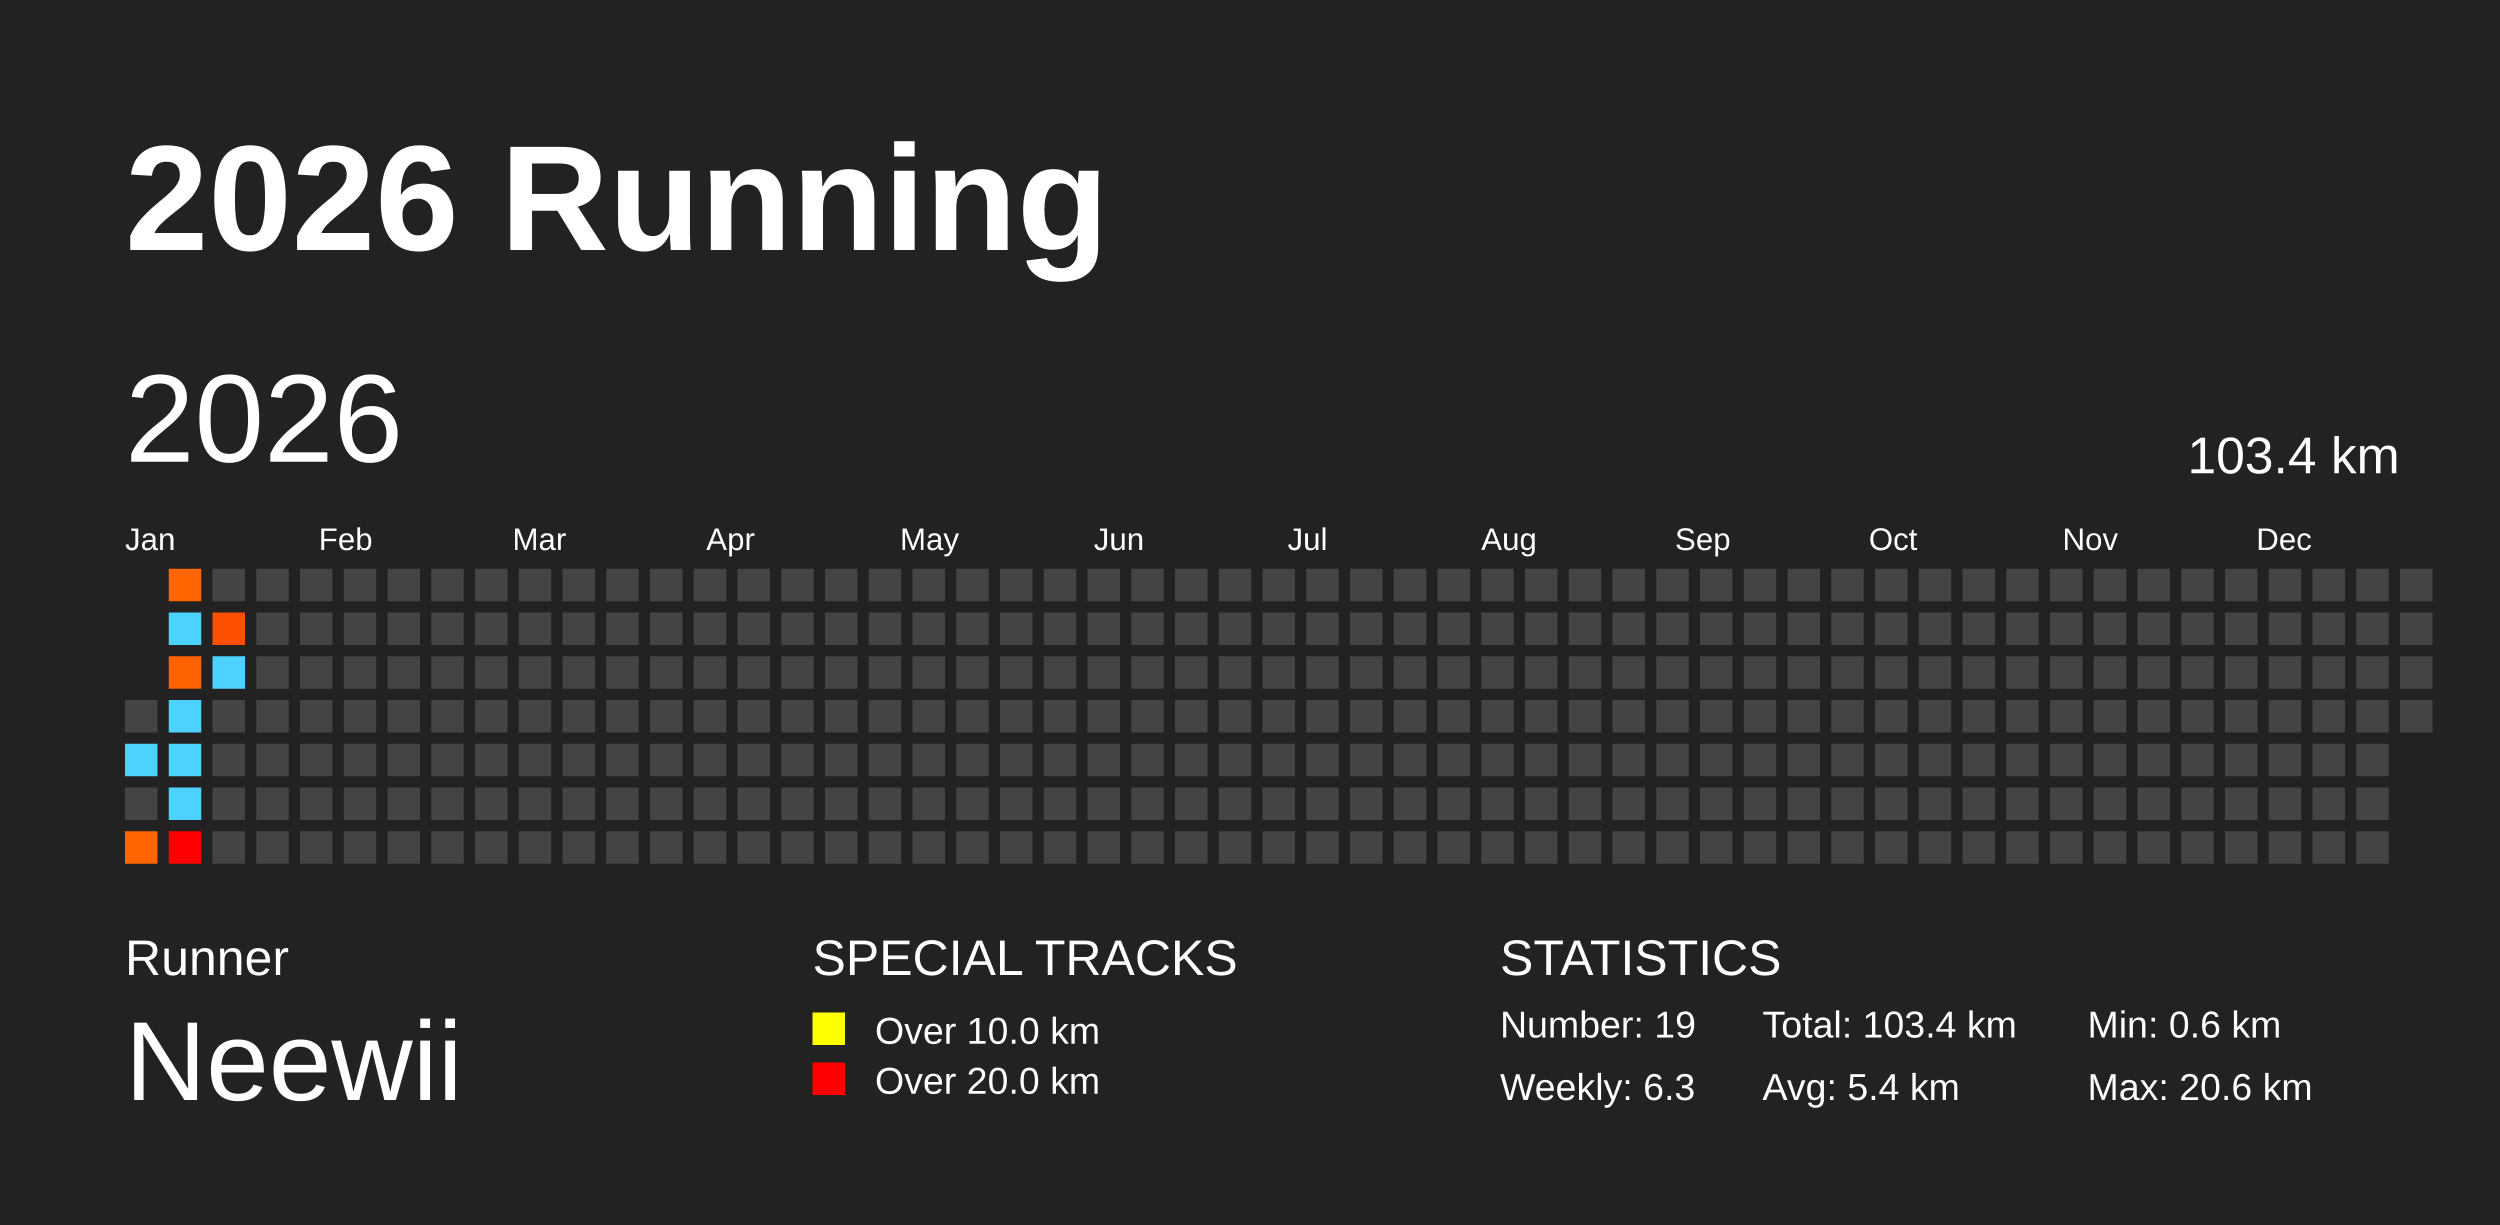
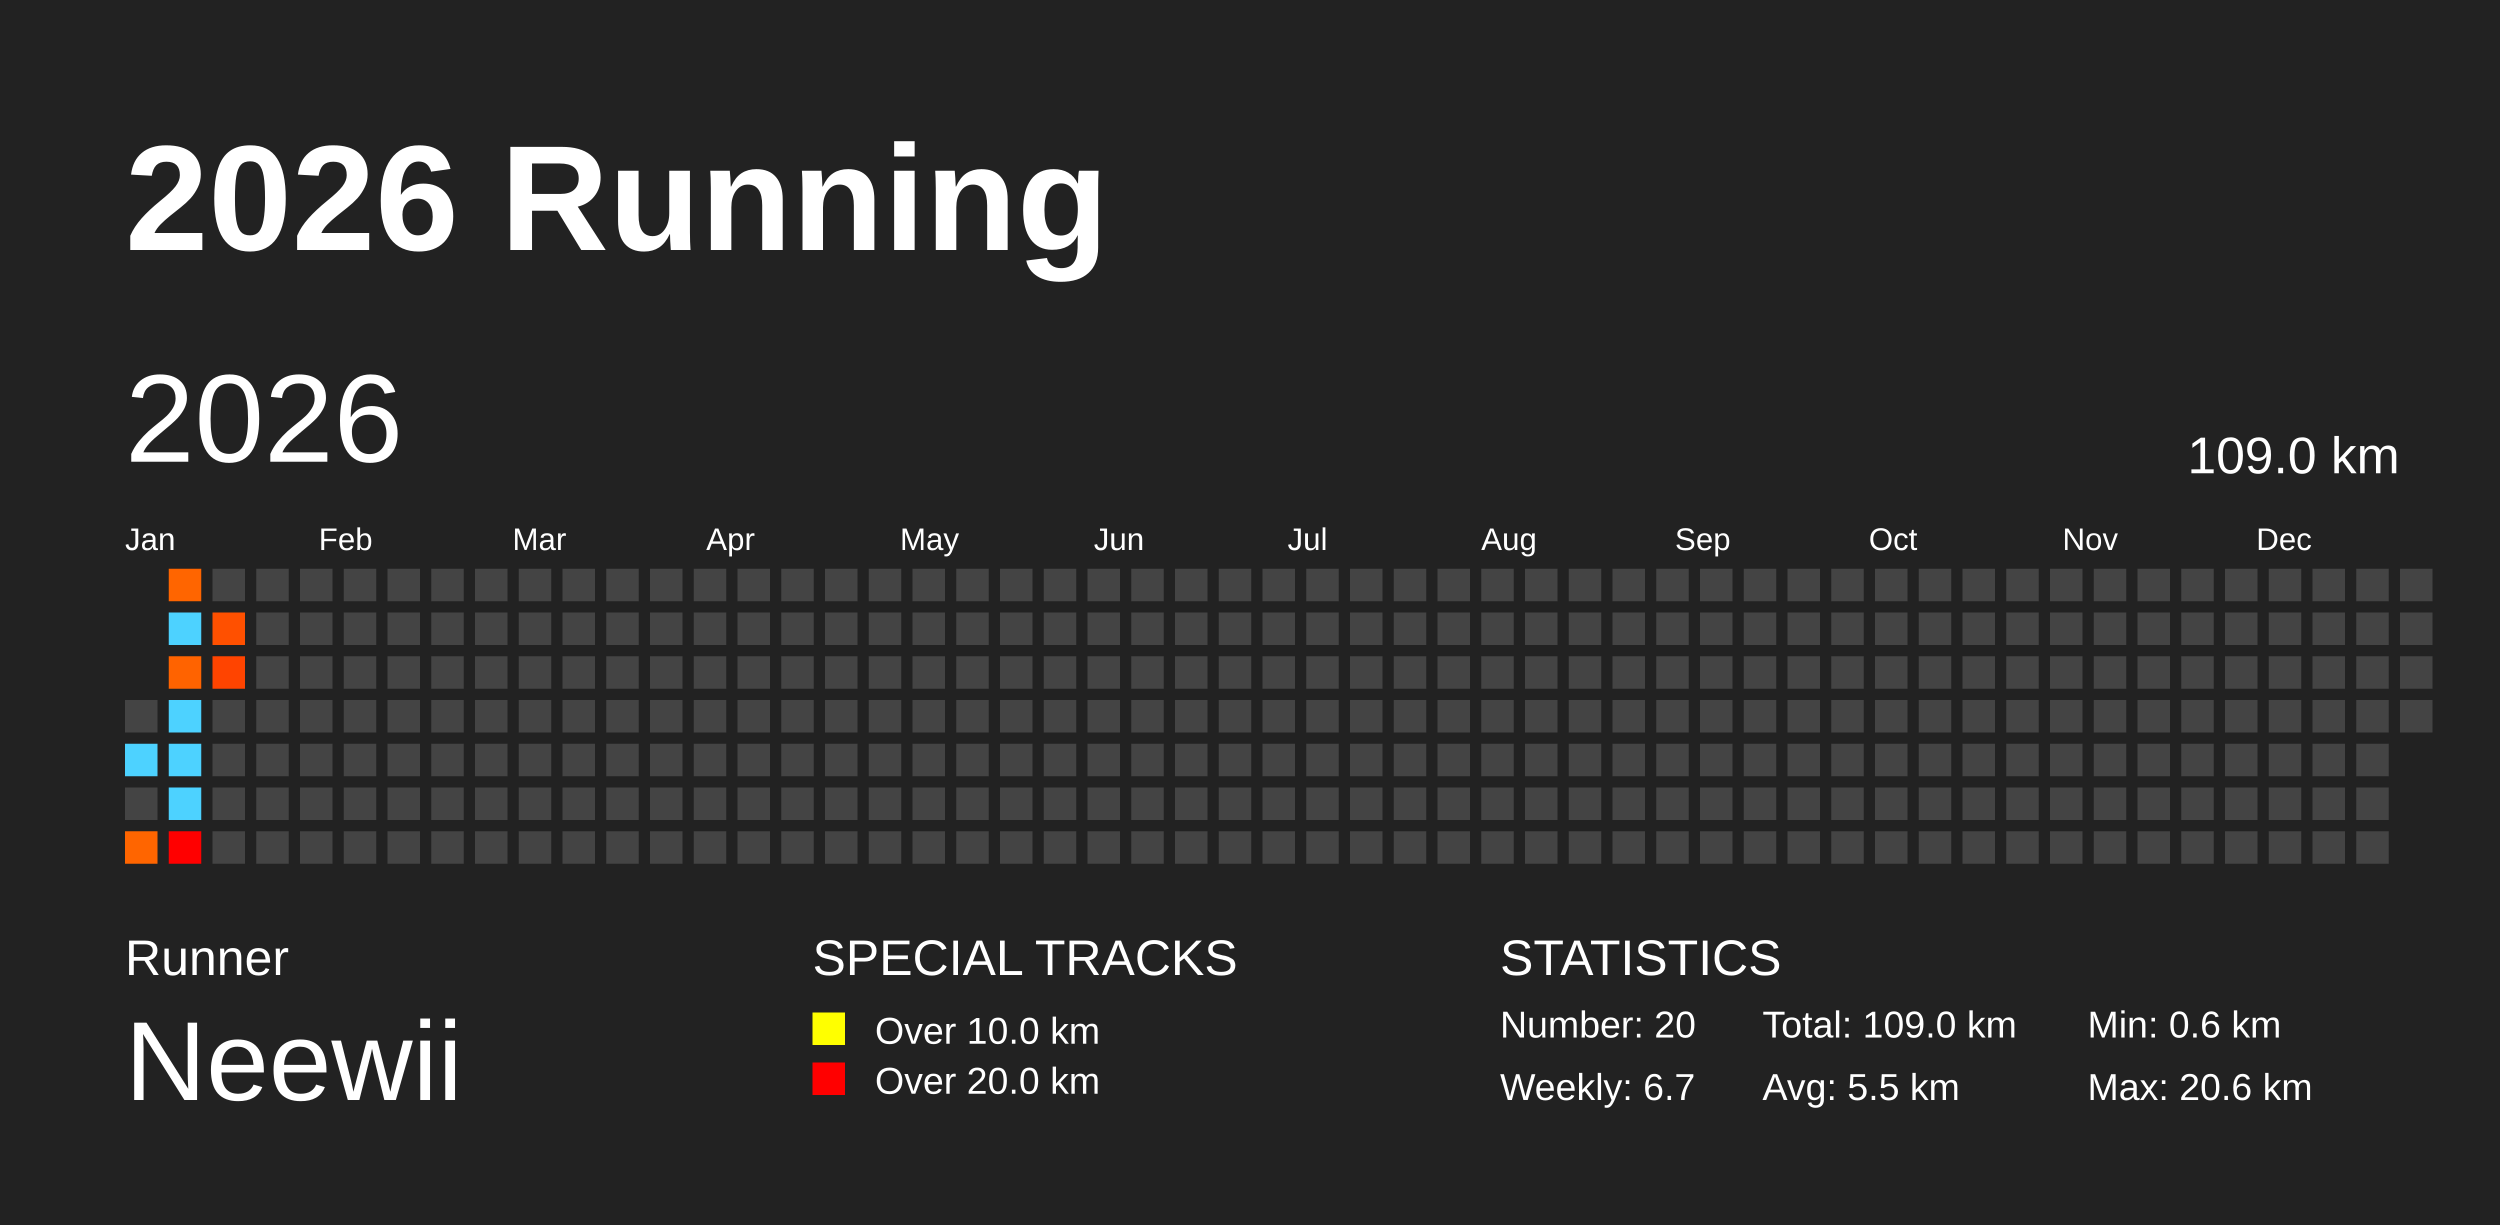
<svg xmlns="http://www.w3.org/2000/svg" baseProfile="full" height="98mm" version="1.1" viewBox="0,0,200,98" width="200mm">
  <defs />
  <rect fill="#222222" height="98" width="200" x="0" y="0" />
  <text fill="#FFFFFF" style="font-size:12px; font-family:Arial; font-weight:bold;" x="10" y="20">2026 Running</text>
  <text fill="#FFFFFF" style="font-size:4px; font-family:Arial" x="10" y="78">Runner</text>
  <text fill="#FFFFFF" style="font-size:9px; font-family:Arial" x="10" y="88">Neewii</text>
  <text fill="#FFFFFF" style="font-size:4px; font-family:Arial" x="65" y="78">SPECIAL TRACKS</text>
  <rect fill="yellow" height="2.6" width="2.6" x="65" y="81" />
  <text fill="#FFFFFF" style="font-size:3px; font-family:Arial" x="70" y="83.5">Over 10.0 km</text>
  <rect fill="red" height="2.6" width="2.6" x="65" y="85" />
  <text fill="#FFFFFF" style="font-size:3px; font-family:Arial" x="70" y="87.5">Over 20.0 km</text>
  <text fill="#FFFFFF" style="font-size:4px; font-family:Arial" x="120" y="78">STATISTICS</text>
-   <text fill="#FFFFFF" style="font-size:3px; font-family:Arial" x="120" y="83">Number: 19</text>
-   <text fill="#FFFFFF" style="font-size:3px; font-family:Arial" x="120" y="88">Weekly: 6.3</text>
-   <text fill="#FFFFFF" style="font-size:3px; font-family:Arial" x="141" y="83">Total: 103.4 km</text>
-   <text fill="#FFFFFF" style="font-size:3px; font-family:Arial" x="141" y="88">Avg: 5.4 km</text>
+   <text fill="#FFFFFF" style="font-size:3px; font-family:Arial" x="120" y="83">Number: 20</text>
+   <text fill="#FFFFFF" style="font-size:3px; font-family:Arial" x="120" y="88">Weekly: 6.7</text>
+   <text fill="#FFFFFF" style="font-size:3px; font-family:Arial" x="141" y="83">Total: 109.0 km</text>
+   <text fill="#FFFFFF" style="font-size:3px; font-family:Arial" x="141" y="88">Avg: 5.5 km</text>
  <text fill="#FFFFFF" style="font-size:3px; font-family:Arial" x="167" y="83">Min: 0.6 km</text>
  <text fill="#FFFFFF" style="font-size:3px; font-family:Arial" x="167" y="88">Max: 20.6 km</text>
  <text dominant-baseline="hanging" fill="#FFFFFF" style="font-size:10.0px; font-family:Arial;" x="10" y="30">2026</text>
-   <text dominant-baseline="hanging" fill="#FFFFFF" style="font-size:4.125px; font-family:Arial;" x="175" y="35">103.4 km</text>
+   <text dominant-baseline="hanging" fill="#FFFFFF" style="font-size:4.125px; font-family:Arial;" x="175" y="35">109.0 km</text>
  <text fill="#FFFFFF" style="font-size:2.5px; font-family:Arial" x="10.0" y="44">Jan</text>
  <text fill="#FFFFFF" style="font-size:2.5px; font-family:Arial" x="25.5" y="44">Feb</text>
  <text fill="#FFFFFF" style="font-size:2.5px; font-family:Arial" x="41.0" y="44">Mar</text>
  <text fill="#FFFFFF" style="font-size:2.5px; font-family:Arial" x="56.5" y="44">Apr</text>
  <text fill="#FFFFFF" style="font-size:2.5px; font-family:Arial" x="72.0" y="44">May</text>
  <text fill="#FFFFFF" style="font-size:2.5px; font-family:Arial" x="87.5" y="44">Jun</text>
  <text fill="#FFFFFF" style="font-size:2.5px; font-family:Arial" x="103.0" y="44">Jul</text>
  <text fill="#FFFFFF" style="font-size:2.5px; font-family:Arial" x="118.5" y="44">Aug</text>
  <text fill="#FFFFFF" style="font-size:2.5px; font-family:Arial" x="134.0" y="44">Sep</text>
  <text fill="#FFFFFF" style="font-size:2.5px; font-family:Arial" x="149.5" y="44">Oct</text>
  <text fill="#FFFFFF" style="font-size:2.5px; font-family:Arial" x="165.0" y="44">Nov</text>
  <text fill="#FFFFFF" style="font-size:2.5px; font-family:Arial" x="180.5" y="44">Dec</text>
  <rect fill="#444444" height="2.6" width="2.6" x="10.0" y="56.0" />
  <rect fill="#4dd2ff" height="2.6" width="2.6" x="10.0" y="59.5" />
  <rect fill="#444444" height="2.6" width="2.6" x="10.0" y="63.0" />
  <rect fill="#ff6500" height="2.6" width="2.6" x="10.0" y="66.5" />
  <rect fill="#ff6500" height="2.6" width="2.6" x="13.5" y="45.5" />
  <rect fill="#4dd2ff" height="2.6" width="2.6" x="13.5" y="49.0" />
  <rect fill="#ff6300" height="2.6" width="2.6" x="13.5" y="52.5" />
  <rect fill="#4dd2ff" height="2.6" width="2.6" x="13.5" y="56.0" />
  <rect fill="#4dd2ff" height="2.6" width="2.6" x="13.5" y="59.5" />
  <rect fill="#4dd2ff" height="2.6" width="2.6" x="13.5" y="63.0" />
  <rect fill="red" height="2.6" width="2.6" x="13.5" y="66.5" />
  <rect fill="#444444" height="2.6" width="2.6" x="17.0" y="45.5" />
  <rect fill="#ff5000" height="2.6" width="2.6" x="17.0" y="49.0" />
-   <rect fill="#4dd2ff" height="2.6" width="2.6" x="17.0" y="52.5" />
+   <rect fill="#ff4400" height="2.6" width="2.6" x="17.0" y="52.5" />
  <rect fill="#444444" height="2.6" width="2.6" x="17.0" y="56.0" />
  <rect fill="#444444" height="2.6" width="2.6" x="17.0" y="59.5" />
  <rect fill="#444444" height="2.6" width="2.6" x="17.0" y="63.0" />
  <rect fill="#444444" height="2.6" width="2.6" x="17.0" y="66.5" />
  <rect fill="#444444" height="2.6" width="2.6" x="20.5" y="45.5" />
  <rect fill="#444444" height="2.6" width="2.6" x="20.5" y="49.0" />
  <rect fill="#444444" height="2.6" width="2.6" x="20.5" y="52.5" />
  <rect fill="#444444" height="2.6" width="2.6" x="20.5" y="56.0" />
  <rect fill="#444444" height="2.6" width="2.6" x="20.5" y="59.5" />
  <rect fill="#444444" height="2.6" width="2.6" x="20.5" y="63.0" />
  <rect fill="#444444" height="2.6" width="2.6" x="20.5" y="66.5" />
  <rect fill="#444444" height="2.6" width="2.6" x="24.0" y="45.5" />
  <rect fill="#444444" height="2.6" width="2.6" x="24.0" y="49.0" />
  <rect fill="#444444" height="2.6" width="2.6" x="24.0" y="52.5" />
  <rect fill="#444444" height="2.6" width="2.6" x="24.0" y="56.0" />
  <rect fill="#444444" height="2.6" width="2.6" x="24.0" y="59.5" />
  <rect fill="#444444" height="2.6" width="2.6" x="24.0" y="63.0" />
  <rect fill="#444444" height="2.6" width="2.6" x="24.0" y="66.5" />
  <rect fill="#444444" height="2.6" width="2.6" x="27.5" y="45.5" />
  <rect fill="#444444" height="2.6" width="2.6" x="27.5" y="49.0" />
  <rect fill="#444444" height="2.6" width="2.6" x="27.5" y="52.5" />
  <rect fill="#444444" height="2.6" width="2.6" x="27.5" y="56.0" />
  <rect fill="#444444" height="2.6" width="2.6" x="27.5" y="59.5" />
  <rect fill="#444444" height="2.6" width="2.6" x="27.5" y="63.0" />
  <rect fill="#444444" height="2.6" width="2.6" x="27.5" y="66.5" />
  <rect fill="#444444" height="2.6" width="2.6" x="31.0" y="45.5" />
  <rect fill="#444444" height="2.6" width="2.6" x="31.0" y="49.0" />
  <rect fill="#444444" height="2.6" width="2.6" x="31.0" y="52.5" />
  <rect fill="#444444" height="2.6" width="2.6" x="31.0" y="56.0" />
  <rect fill="#444444" height="2.6" width="2.6" x="31.0" y="59.5" />
  <rect fill="#444444" height="2.6" width="2.6" x="31.0" y="63.0" />
  <rect fill="#444444" height="2.6" width="2.6" x="31.0" y="66.5" />
  <rect fill="#444444" height="2.6" width="2.6" x="34.5" y="45.5" />
  <rect fill="#444444" height="2.6" width="2.6" x="34.5" y="49.0" />
  <rect fill="#444444" height="2.6" width="2.6" x="34.5" y="52.5" />
  <rect fill="#444444" height="2.6" width="2.6" x="34.5" y="56.0" />
  <rect fill="#444444" height="2.6" width="2.6" x="34.5" y="59.5" />
  <rect fill="#444444" height="2.6" width="2.6" x="34.5" y="63.0" />
  <rect fill="#444444" height="2.6" width="2.6" x="34.5" y="66.5" />
  <rect fill="#444444" height="2.6" width="2.6" x="38.0" y="45.5" />
  <rect fill="#444444" height="2.6" width="2.6" x="38.0" y="49.0" />
  <rect fill="#444444" height="2.6" width="2.6" x="38.0" y="52.5" />
  <rect fill="#444444" height="2.6" width="2.6" x="38.0" y="56.0" />
  <rect fill="#444444" height="2.6" width="2.6" x="38.0" y="59.5" />
  <rect fill="#444444" height="2.6" width="2.6" x="38.0" y="63.0" />
  <rect fill="#444444" height="2.6" width="2.6" x="38.0" y="66.5" />
  <rect fill="#444444" height="2.6" width="2.6" x="41.5" y="45.5" />
  <rect fill="#444444" height="2.6" width="2.6" x="41.5" y="49.0" />
  <rect fill="#444444" height="2.6" width="2.6" x="41.5" y="52.5" />
  <rect fill="#444444" height="2.6" width="2.6" x="41.5" y="56.0" />
  <rect fill="#444444" height="2.6" width="2.6" x="41.5" y="59.5" />
  <rect fill="#444444" height="2.6" width="2.6" x="41.5" y="63.0" />
  <rect fill="#444444" height="2.6" width="2.6" x="41.5" y="66.5" />
  <rect fill="#444444" height="2.6" width="2.6" x="45.0" y="45.5" />
  <rect fill="#444444" height="2.6" width="2.6" x="45.0" y="49.0" />
  <rect fill="#444444" height="2.6" width="2.6" x="45.0" y="52.5" />
  <rect fill="#444444" height="2.6" width="2.6" x="45.0" y="56.0" />
  <rect fill="#444444" height="2.6" width="2.6" x="45.0" y="59.5" />
  <rect fill="#444444" height="2.6" width="2.6" x="45.0" y="63.0" />
  <rect fill="#444444" height="2.6" width="2.6" x="45.0" y="66.5" />
  <rect fill="#444444" height="2.6" width="2.6" x="48.5" y="45.5" />
  <rect fill="#444444" height="2.6" width="2.6" x="48.5" y="49.0" />
  <rect fill="#444444" height="2.6" width="2.6" x="48.5" y="52.5" />
  <rect fill="#444444" height="2.6" width="2.6" x="48.5" y="56.0" />
  <rect fill="#444444" height="2.6" width="2.6" x="48.5" y="59.5" />
  <rect fill="#444444" height="2.6" width="2.6" x="48.5" y="63.0" />
  <rect fill="#444444" height="2.6" width="2.6" x="48.5" y="66.5" />
  <rect fill="#444444" height="2.6" width="2.6" x="52.0" y="45.5" />
  <rect fill="#444444" height="2.6" width="2.6" x="52.0" y="49.0" />
  <rect fill="#444444" height="2.6" width="2.6" x="52.0" y="52.5" />
  <rect fill="#444444" height="2.6" width="2.6" x="52.0" y="56.0" />
  <rect fill="#444444" height="2.6" width="2.6" x="52.0" y="59.5" />
  <rect fill="#444444" height="2.6" width="2.6" x="52.0" y="63.0" />
  <rect fill="#444444" height="2.6" width="2.6" x="52.0" y="66.5" />
  <rect fill="#444444" height="2.6" width="2.6" x="55.5" y="45.5" />
  <rect fill="#444444" height="2.6" width="2.6" x="55.5" y="49.0" />
  <rect fill="#444444" height="2.6" width="2.6" x="55.5" y="52.5" />
  <rect fill="#444444" height="2.6" width="2.6" x="55.5" y="56.0" />
  <rect fill="#444444" height="2.6" width="2.6" x="55.5" y="59.5" />
  <rect fill="#444444" height="2.6" width="2.6" x="55.5" y="63.0" />
  <rect fill="#444444" height="2.6" width="2.6" x="55.5" y="66.5" />
  <rect fill="#444444" height="2.6" width="2.6" x="59.0" y="45.5" />
  <rect fill="#444444" height="2.6" width="2.6" x="59.0" y="49.0" />
  <rect fill="#444444" height="2.6" width="2.6" x="59.0" y="52.5" />
  <rect fill="#444444" height="2.6" width="2.6" x="59.0" y="56.0" />
  <rect fill="#444444" height="2.6" width="2.6" x="59.0" y="59.5" />
  <rect fill="#444444" height="2.6" width="2.6" x="59.0" y="63.0" />
  <rect fill="#444444" height="2.6" width="2.6" x="59.0" y="66.5" />
  <rect fill="#444444" height="2.6" width="2.6" x="62.5" y="45.5" />
  <rect fill="#444444" height="2.6" width="2.6" x="62.5" y="49.0" />
  <rect fill="#444444" height="2.6" width="2.6" x="62.5" y="52.5" />
  <rect fill="#444444" height="2.6" width="2.6" x="62.5" y="56.0" />
  <rect fill="#444444" height="2.6" width="2.6" x="62.5" y="59.5" />
  <rect fill="#444444" height="2.6" width="2.6" x="62.5" y="63.0" />
  <rect fill="#444444" height="2.6" width="2.6" x="62.5" y="66.5" />
  <rect fill="#444444" height="2.6" width="2.6" x="66.0" y="45.5" />
  <rect fill="#444444" height="2.6" width="2.6" x="66.0" y="49.0" />
  <rect fill="#444444" height="2.6" width="2.6" x="66.0" y="52.5" />
  <rect fill="#444444" height="2.6" width="2.6" x="66.0" y="56.0" />
  <rect fill="#444444" height="2.6" width="2.6" x="66.0" y="59.5" />
  <rect fill="#444444" height="2.6" width="2.6" x="66.0" y="63.0" />
  <rect fill="#444444" height="2.6" width="2.6" x="66.0" y="66.5" />
  <rect fill="#444444" height="2.6" width="2.6" x="69.5" y="45.5" />
  <rect fill="#444444" height="2.6" width="2.6" x="69.5" y="49.0" />
  <rect fill="#444444" height="2.6" width="2.6" x="69.5" y="52.5" />
  <rect fill="#444444" height="2.6" width="2.6" x="69.5" y="56.0" />
  <rect fill="#444444" height="2.6" width="2.6" x="69.5" y="59.5" />
  <rect fill="#444444" height="2.6" width="2.6" x="69.5" y="63.0" />
  <rect fill="#444444" height="2.6" width="2.6" x="69.5" y="66.5" />
  <rect fill="#444444" height="2.6" width="2.6" x="73.0" y="45.5" />
  <rect fill="#444444" height="2.6" width="2.6" x="73.0" y="49.0" />
  <rect fill="#444444" height="2.6" width="2.6" x="73.0" y="52.5" />
  <rect fill="#444444" height="2.6" width="2.6" x="73.0" y="56.0" />
  <rect fill="#444444" height="2.6" width="2.6" x="73.0" y="59.5" />
  <rect fill="#444444" height="2.6" width="2.6" x="73.0" y="63.0" />
  <rect fill="#444444" height="2.6" width="2.6" x="73.0" y="66.5" />
  <rect fill="#444444" height="2.6" width="2.6" x="76.5" y="45.5" />
  <rect fill="#444444" height="2.6" width="2.6" x="76.5" y="49.0" />
  <rect fill="#444444" height="2.6" width="2.6" x="76.5" y="52.5" />
  <rect fill="#444444" height="2.6" width="2.6" x="76.5" y="56.0" />
  <rect fill="#444444" height="2.6" width="2.6" x="76.5" y="59.5" />
  <rect fill="#444444" height="2.6" width="2.6" x="76.5" y="63.0" />
  <rect fill="#444444" height="2.6" width="2.6" x="76.5" y="66.5" />
  <rect fill="#444444" height="2.6" width="2.6" x="80.0" y="45.5" />
  <rect fill="#444444" height="2.6" width="2.6" x="80.0" y="49.0" />
  <rect fill="#444444" height="2.6" width="2.6" x="80.0" y="52.5" />
  <rect fill="#444444" height="2.6" width="2.6" x="80.0" y="56.0" />
  <rect fill="#444444" height="2.6" width="2.6" x="80.0" y="59.5" />
  <rect fill="#444444" height="2.6" width="2.6" x="80.0" y="63.0" />
  <rect fill="#444444" height="2.6" width="2.6" x="80.0" y="66.5" />
  <rect fill="#444444" height="2.6" width="2.6" x="83.5" y="45.5" />
  <rect fill="#444444" height="2.6" width="2.6" x="83.5" y="49.0" />
  <rect fill="#444444" height="2.6" width="2.6" x="83.5" y="52.5" />
  <rect fill="#444444" height="2.6" width="2.6" x="83.5" y="56.0" />
  <rect fill="#444444" height="2.6" width="2.6" x="83.5" y="59.5" />
  <rect fill="#444444" height="2.6" width="2.6" x="83.5" y="63.0" />
  <rect fill="#444444" height="2.6" width="2.6" x="83.5" y="66.5" />
  <rect fill="#444444" height="2.6" width="2.6" x="87.0" y="45.5" />
  <rect fill="#444444" height="2.6" width="2.6" x="87.0" y="49.0" />
  <rect fill="#444444" height="2.6" width="2.6" x="87.0" y="52.5" />
  <rect fill="#444444" height="2.6" width="2.6" x="87.0" y="56.0" />
  <rect fill="#444444" height="2.6" width="2.6" x="87.0" y="59.5" />
  <rect fill="#444444" height="2.6" width="2.6" x="87.0" y="63.0" />
  <rect fill="#444444" height="2.6" width="2.6" x="87.0" y="66.5" />
  <rect fill="#444444" height="2.6" width="2.6" x="90.5" y="45.5" />
  <rect fill="#444444" height="2.6" width="2.6" x="90.5" y="49.0" />
  <rect fill="#444444" height="2.6" width="2.6" x="90.5" y="52.5" />
  <rect fill="#444444" height="2.6" width="2.6" x="90.5" y="56.0" />
  <rect fill="#444444" height="2.6" width="2.6" x="90.5" y="59.5" />
  <rect fill="#444444" height="2.6" width="2.6" x="90.5" y="63.0" />
  <rect fill="#444444" height="2.6" width="2.6" x="90.5" y="66.5" />
  <rect fill="#444444" height="2.6" width="2.6" x="94.0" y="45.5" />
  <rect fill="#444444" height="2.6" width="2.6" x="94.0" y="49.0" />
  <rect fill="#444444" height="2.6" width="2.6" x="94.0" y="52.5" />
  <rect fill="#444444" height="2.6" width="2.6" x="94.0" y="56.0" />
  <rect fill="#444444" height="2.6" width="2.6" x="94.0" y="59.5" />
  <rect fill="#444444" height="2.6" width="2.6" x="94.0" y="63.0" />
  <rect fill="#444444" height="2.6" width="2.6" x="94.0" y="66.5" />
  <rect fill="#444444" height="2.6" width="2.6" x="97.5" y="45.5" />
  <rect fill="#444444" height="2.6" width="2.6" x="97.5" y="49.0" />
  <rect fill="#444444" height="2.6" width="2.6" x="97.5" y="52.5" />
  <rect fill="#444444" height="2.6" width="2.6" x="97.5" y="56.0" />
  <rect fill="#444444" height="2.6" width="2.6" x="97.5" y="59.5" />
  <rect fill="#444444" height="2.6" width="2.6" x="97.5" y="63.0" />
  <rect fill="#444444" height="2.6" width="2.6" x="97.5" y="66.5" />
  <rect fill="#444444" height="2.6" width="2.6" x="101.0" y="45.5" />
  <rect fill="#444444" height="2.6" width="2.6" x="101.0" y="49.0" />
  <rect fill="#444444" height="2.6" width="2.6" x="101.0" y="52.5" />
  <rect fill="#444444" height="2.6" width="2.6" x="101.0" y="56.0" />
  <rect fill="#444444" height="2.6" width="2.6" x="101.0" y="59.5" />
  <rect fill="#444444" height="2.6" width="2.6" x="101.0" y="63.0" />
  <rect fill="#444444" height="2.6" width="2.6" x="101.0" y="66.5" />
  <rect fill="#444444" height="2.6" width="2.6" x="104.5" y="45.5" />
  <rect fill="#444444" height="2.6" width="2.6" x="104.5" y="49.0" />
  <rect fill="#444444" height="2.6" width="2.6" x="104.5" y="52.5" />
  <rect fill="#444444" height="2.6" width="2.6" x="104.5" y="56.0" />
  <rect fill="#444444" height="2.6" width="2.6" x="104.5" y="59.5" />
  <rect fill="#444444" height="2.6" width="2.6" x="104.5" y="63.0" />
  <rect fill="#444444" height="2.6" width="2.6" x="104.5" y="66.5" />
  <rect fill="#444444" height="2.6" width="2.6" x="108.0" y="45.5" />
  <rect fill="#444444" height="2.6" width="2.6" x="108.0" y="49.0" />
  <rect fill="#444444" height="2.6" width="2.6" x="108.0" y="52.5" />
  <rect fill="#444444" height="2.6" width="2.6" x="108.0" y="56.0" />
  <rect fill="#444444" height="2.6" width="2.6" x="108.0" y="59.5" />
  <rect fill="#444444" height="2.6" width="2.6" x="108.0" y="63.0" />
  <rect fill="#444444" height="2.6" width="2.6" x="108.0" y="66.5" />
  <rect fill="#444444" height="2.6" width="2.6" x="111.5" y="45.5" />
  <rect fill="#444444" height="2.6" width="2.6" x="111.5" y="49.0" />
  <rect fill="#444444" height="2.6" width="2.6" x="111.5" y="52.5" />
  <rect fill="#444444" height="2.6" width="2.6" x="111.5" y="56.0" />
  <rect fill="#444444" height="2.6" width="2.6" x="111.5" y="59.5" />
  <rect fill="#444444" height="2.6" width="2.6" x="111.5" y="63.0" />
  <rect fill="#444444" height="2.6" width="2.6" x="111.5" y="66.5" />
  <rect fill="#444444" height="2.6" width="2.6" x="115.0" y="45.5" />
  <rect fill="#444444" height="2.6" width="2.6" x="115.0" y="49.0" />
  <rect fill="#444444" height="2.6" width="2.6" x="115.0" y="52.5" />
  <rect fill="#444444" height="2.6" width="2.6" x="115.0" y="56.0" />
  <rect fill="#444444" height="2.6" width="2.6" x="115.0" y="59.5" />
  <rect fill="#444444" height="2.6" width="2.6" x="115.0" y="63.0" />
  <rect fill="#444444" height="2.6" width="2.6" x="115.0" y="66.5" />
  <rect fill="#444444" height="2.6" width="2.6" x="118.5" y="45.5" />
  <rect fill="#444444" height="2.6" width="2.6" x="118.5" y="49.0" />
  <rect fill="#444444" height="2.6" width="2.6" x="118.5" y="52.5" />
  <rect fill="#444444" height="2.6" width="2.6" x="118.5" y="56.0" />
  <rect fill="#444444" height="2.6" width="2.6" x="118.5" y="59.5" />
  <rect fill="#444444" height="2.6" width="2.6" x="118.5" y="63.0" />
  <rect fill="#444444" height="2.6" width="2.6" x="118.5" y="66.5" />
  <rect fill="#444444" height="2.6" width="2.6" x="122.0" y="45.5" />
  <rect fill="#444444" height="2.6" width="2.6" x="122.0" y="49.0" />
  <rect fill="#444444" height="2.6" width="2.6" x="122.0" y="52.5" />
  <rect fill="#444444" height="2.6" width="2.6" x="122.0" y="56.0" />
  <rect fill="#444444" height="2.6" width="2.6" x="122.0" y="59.5" />
  <rect fill="#444444" height="2.6" width="2.6" x="122.0" y="63.0" />
  <rect fill="#444444" height="2.6" width="2.6" x="122.0" y="66.5" />
  <rect fill="#444444" height="2.6" width="2.6" x="125.5" y="45.5" />
  <rect fill="#444444" height="2.6" width="2.6" x="125.5" y="49.0" />
  <rect fill="#444444" height="2.6" width="2.6" x="125.5" y="52.5" />
  <rect fill="#444444" height="2.6" width="2.6" x="125.5" y="56.0" />
  <rect fill="#444444" height="2.6" width="2.6" x="125.5" y="59.5" />
  <rect fill="#444444" height="2.6" width="2.6" x="125.5" y="63.0" />
  <rect fill="#444444" height="2.6" width="2.6" x="125.5" y="66.5" />
  <rect fill="#444444" height="2.6" width="2.6" x="129.0" y="45.5" />
  <rect fill="#444444" height="2.6" width="2.6" x="129.0" y="49.0" />
  <rect fill="#444444" height="2.6" width="2.6" x="129.0" y="52.5" />
  <rect fill="#444444" height="2.6" width="2.6" x="129.0" y="56.0" />
  <rect fill="#444444" height="2.6" width="2.6" x="129.0" y="59.5" />
  <rect fill="#444444" height="2.6" width="2.6" x="129.0" y="63.0" />
  <rect fill="#444444" height="2.6" width="2.6" x="129.0" y="66.5" />
  <rect fill="#444444" height="2.6" width="2.6" x="132.5" y="45.5" />
  <rect fill="#444444" height="2.6" width="2.6" x="132.5" y="49.0" />
  <rect fill="#444444" height="2.6" width="2.6" x="132.5" y="52.5" />
  <rect fill="#444444" height="2.6" width="2.6" x="132.5" y="56.0" />
  <rect fill="#444444" height="2.6" width="2.6" x="132.5" y="59.5" />
  <rect fill="#444444" height="2.6" width="2.6" x="132.5" y="63.0" />
  <rect fill="#444444" height="2.6" width="2.6" x="132.5" y="66.5" />
  <rect fill="#444444" height="2.6" width="2.6" x="136.0" y="45.5" />
  <rect fill="#444444" height="2.6" width="2.6" x="136.0" y="49.0" />
  <rect fill="#444444" height="2.6" width="2.6" x="136.0" y="52.5" />
  <rect fill="#444444" height="2.6" width="2.6" x="136.0" y="56.0" />
  <rect fill="#444444" height="2.6" width="2.6" x="136.0" y="59.5" />
  <rect fill="#444444" height="2.6" width="2.6" x="136.0" y="63.0" />
  <rect fill="#444444" height="2.6" width="2.6" x="136.0" y="66.5" />
  <rect fill="#444444" height="2.6" width="2.6" x="139.5" y="45.5" />
  <rect fill="#444444" height="2.6" width="2.6" x="139.5" y="49.0" />
  <rect fill="#444444" height="2.6" width="2.6" x="139.5" y="52.5" />
  <rect fill="#444444" height="2.6" width="2.6" x="139.5" y="56.0" />
  <rect fill="#444444" height="2.6" width="2.6" x="139.5" y="59.5" />
  <rect fill="#444444" height="2.6" width="2.6" x="139.5" y="63.0" />
  <rect fill="#444444" height="2.6" width="2.6" x="139.5" y="66.5" />
  <rect fill="#444444" height="2.6" width="2.6" x="143.0" y="45.5" />
  <rect fill="#444444" height="2.6" width="2.6" x="143.0" y="49.0" />
  <rect fill="#444444" height="2.6" width="2.6" x="143.0" y="52.5" />
  <rect fill="#444444" height="2.6" width="2.6" x="143.0" y="56.0" />
  <rect fill="#444444" height="2.6" width="2.6" x="143.0" y="59.5" />
  <rect fill="#444444" height="2.6" width="2.6" x="143.0" y="63.0" />
  <rect fill="#444444" height="2.6" width="2.6" x="143.0" y="66.5" />
  <rect fill="#444444" height="2.6" width="2.6" x="146.5" y="45.5" />
  <rect fill="#444444" height="2.6" width="2.6" x="146.5" y="49.0" />
  <rect fill="#444444" height="2.6" width="2.6" x="146.5" y="52.5" />
  <rect fill="#444444" height="2.6" width="2.6" x="146.5" y="56.0" />
  <rect fill="#444444" height="2.6" width="2.6" x="146.5" y="59.5" />
  <rect fill="#444444" height="2.6" width="2.6" x="146.5" y="63.0" />
  <rect fill="#444444" height="2.6" width="2.6" x="146.5" y="66.5" />
  <rect fill="#444444" height="2.6" width="2.6" x="150.0" y="45.5" />
  <rect fill="#444444" height="2.6" width="2.6" x="150.0" y="49.0" />
  <rect fill="#444444" height="2.6" width="2.6" x="150.0" y="52.5" />
  <rect fill="#444444" height="2.6" width="2.6" x="150.0" y="56.0" />
  <rect fill="#444444" height="2.6" width="2.6" x="150.0" y="59.5" />
  <rect fill="#444444" height="2.6" width="2.6" x="150.0" y="63.0" />
  <rect fill="#444444" height="2.6" width="2.6" x="150.0" y="66.5" />
  <rect fill="#444444" height="2.6" width="2.6" x="153.5" y="45.5" />
  <rect fill="#444444" height="2.6" width="2.6" x="153.5" y="49.0" />
  <rect fill="#444444" height="2.6" width="2.6" x="153.5" y="52.5" />
  <rect fill="#444444" height="2.6" width="2.6" x="153.5" y="56.0" />
  <rect fill="#444444" height="2.6" width="2.6" x="153.5" y="59.5" />
  <rect fill="#444444" height="2.6" width="2.6" x="153.5" y="63.0" />
  <rect fill="#444444" height="2.6" width="2.6" x="153.5" y="66.5" />
  <rect fill="#444444" height="2.6" width="2.6" x="157.0" y="45.5" />
  <rect fill="#444444" height="2.6" width="2.6" x="157.0" y="49.0" />
  <rect fill="#444444" height="2.6" width="2.6" x="157.0" y="52.5" />
  <rect fill="#444444" height="2.6" width="2.6" x="157.0" y="56.0" />
  <rect fill="#444444" height="2.6" width="2.6" x="157.0" y="59.5" />
  <rect fill="#444444" height="2.6" width="2.6" x="157.0" y="63.0" />
  <rect fill="#444444" height="2.6" width="2.6" x="157.0" y="66.5" />
  <rect fill="#444444" height="2.6" width="2.6" x="160.5" y="45.5" />
  <rect fill="#444444" height="2.6" width="2.6" x="160.5" y="49.0" />
  <rect fill="#444444" height="2.6" width="2.6" x="160.5" y="52.5" />
  <rect fill="#444444" height="2.6" width="2.6" x="160.5" y="56.0" />
  <rect fill="#444444" height="2.6" width="2.6" x="160.5" y="59.5" />
  <rect fill="#444444" height="2.6" width="2.6" x="160.5" y="63.0" />
  <rect fill="#444444" height="2.6" width="2.6" x="160.5" y="66.5" />
  <rect fill="#444444" height="2.6" width="2.6" x="164.0" y="45.5" />
  <rect fill="#444444" height="2.6" width="2.6" x="164.0" y="49.0" />
  <rect fill="#444444" height="2.6" width="2.6" x="164.0" y="52.5" />
  <rect fill="#444444" height="2.6" width="2.6" x="164.0" y="56.0" />
  <rect fill="#444444" height="2.6" width="2.6" x="164.0" y="59.5" />
  <rect fill="#444444" height="2.6" width="2.6" x="164.0" y="63.0" />
  <rect fill="#444444" height="2.6" width="2.6" x="164.0" y="66.5" />
  <rect fill="#444444" height="2.6" width="2.6" x="167.5" y="45.5" />
  <rect fill="#444444" height="2.6" width="2.6" x="167.5" y="49.0" />
  <rect fill="#444444" height="2.6" width="2.6" x="167.5" y="52.5" />
  <rect fill="#444444" height="2.6" width="2.6" x="167.5" y="56.0" />
  <rect fill="#444444" height="2.6" width="2.6" x="167.5" y="59.5" />
  <rect fill="#444444" height="2.6" width="2.6" x="167.5" y="63.0" />
  <rect fill="#444444" height="2.6" width="2.6" x="167.5" y="66.5" />
  <rect fill="#444444" height="2.6" width="2.6" x="171.0" y="45.5" />
  <rect fill="#444444" height="2.6" width="2.6" x="171.0" y="49.0" />
  <rect fill="#444444" height="2.6" width="2.6" x="171.0" y="52.5" />
  <rect fill="#444444" height="2.6" width="2.6" x="171.0" y="56.0" />
  <rect fill="#444444" height="2.6" width="2.6" x="171.0" y="59.5" />
  <rect fill="#444444" height="2.6" width="2.6" x="171.0" y="63.0" />
  <rect fill="#444444" height="2.6" width="2.6" x="171.0" y="66.5" />
  <rect fill="#444444" height="2.6" width="2.6" x="174.5" y="45.5" />
  <rect fill="#444444" height="2.6" width="2.6" x="174.5" y="49.0" />
  <rect fill="#444444" height="2.6" width="2.6" x="174.5" y="52.5" />
  <rect fill="#444444" height="2.6" width="2.6" x="174.5" y="56.0" />
  <rect fill="#444444" height="2.6" width="2.6" x="174.5" y="59.5" />
  <rect fill="#444444" height="2.6" width="2.6" x="174.5" y="63.0" />
  <rect fill="#444444" height="2.6" width="2.6" x="174.5" y="66.5" />
  <rect fill="#444444" height="2.6" width="2.6" x="178.0" y="45.5" />
  <rect fill="#444444" height="2.6" width="2.6" x="178.0" y="49.0" />
  <rect fill="#444444" height="2.6" width="2.6" x="178.0" y="52.5" />
  <rect fill="#444444" height="2.6" width="2.6" x="178.0" y="56.0" />
  <rect fill="#444444" height="2.6" width="2.6" x="178.0" y="59.5" />
  <rect fill="#444444" height="2.6" width="2.6" x="178.0" y="63.0" />
  <rect fill="#444444" height="2.6" width="2.6" x="178.0" y="66.5" />
  <rect fill="#444444" height="2.6" width="2.6" x="181.5" y="45.5" />
  <rect fill="#444444" height="2.6" width="2.6" x="181.5" y="49.0" />
  <rect fill="#444444" height="2.6" width="2.6" x="181.5" y="52.5" />
  <rect fill="#444444" height="2.6" width="2.6" x="181.5" y="56.0" />
  <rect fill="#444444" height="2.6" width="2.6" x="181.5" y="59.5" />
  <rect fill="#444444" height="2.6" width="2.6" x="181.5" y="63.0" />
  <rect fill="#444444" height="2.6" width="2.6" x="181.5" y="66.5" />
  <rect fill="#444444" height="2.6" width="2.6" x="185.0" y="45.5" />
  <rect fill="#444444" height="2.6" width="2.6" x="185.0" y="49.0" />
  <rect fill="#444444" height="2.6" width="2.6" x="185.0" y="52.5" />
  <rect fill="#444444" height="2.6" width="2.6" x="185.0" y="56.0" />
  <rect fill="#444444" height="2.6" width="2.6" x="185.0" y="59.5" />
  <rect fill="#444444" height="2.6" width="2.6" x="185.0" y="63.0" />
  <rect fill="#444444" height="2.6" width="2.6" x="185.0" y="66.5" />
  <rect fill="#444444" height="2.6" width="2.6" x="188.5" y="45.5" />
  <rect fill="#444444" height="2.6" width="2.6" x="188.5" y="49.0" />
  <rect fill="#444444" height="2.6" width="2.6" x="188.5" y="52.5" />
  <rect fill="#444444" height="2.6" width="2.6" x="188.5" y="56.0" />
  <rect fill="#444444" height="2.6" width="2.6" x="188.5" y="59.5" />
  <rect fill="#444444" height="2.6" width="2.6" x="188.5" y="63.0" />
  <rect fill="#444444" height="2.6" width="2.6" x="188.5" y="66.5" />
  <rect fill="#444444" height="2.6" width="2.6" x="192.0" y="45.5" />
  <rect fill="#444444" height="2.6" width="2.6" x="192.0" y="49.0" />
  <rect fill="#444444" height="2.6" width="2.6" x="192.0" y="52.5" />
  <rect fill="#444444" height="2.6" width="2.6" x="192.0" y="56.0" />
</svg>
